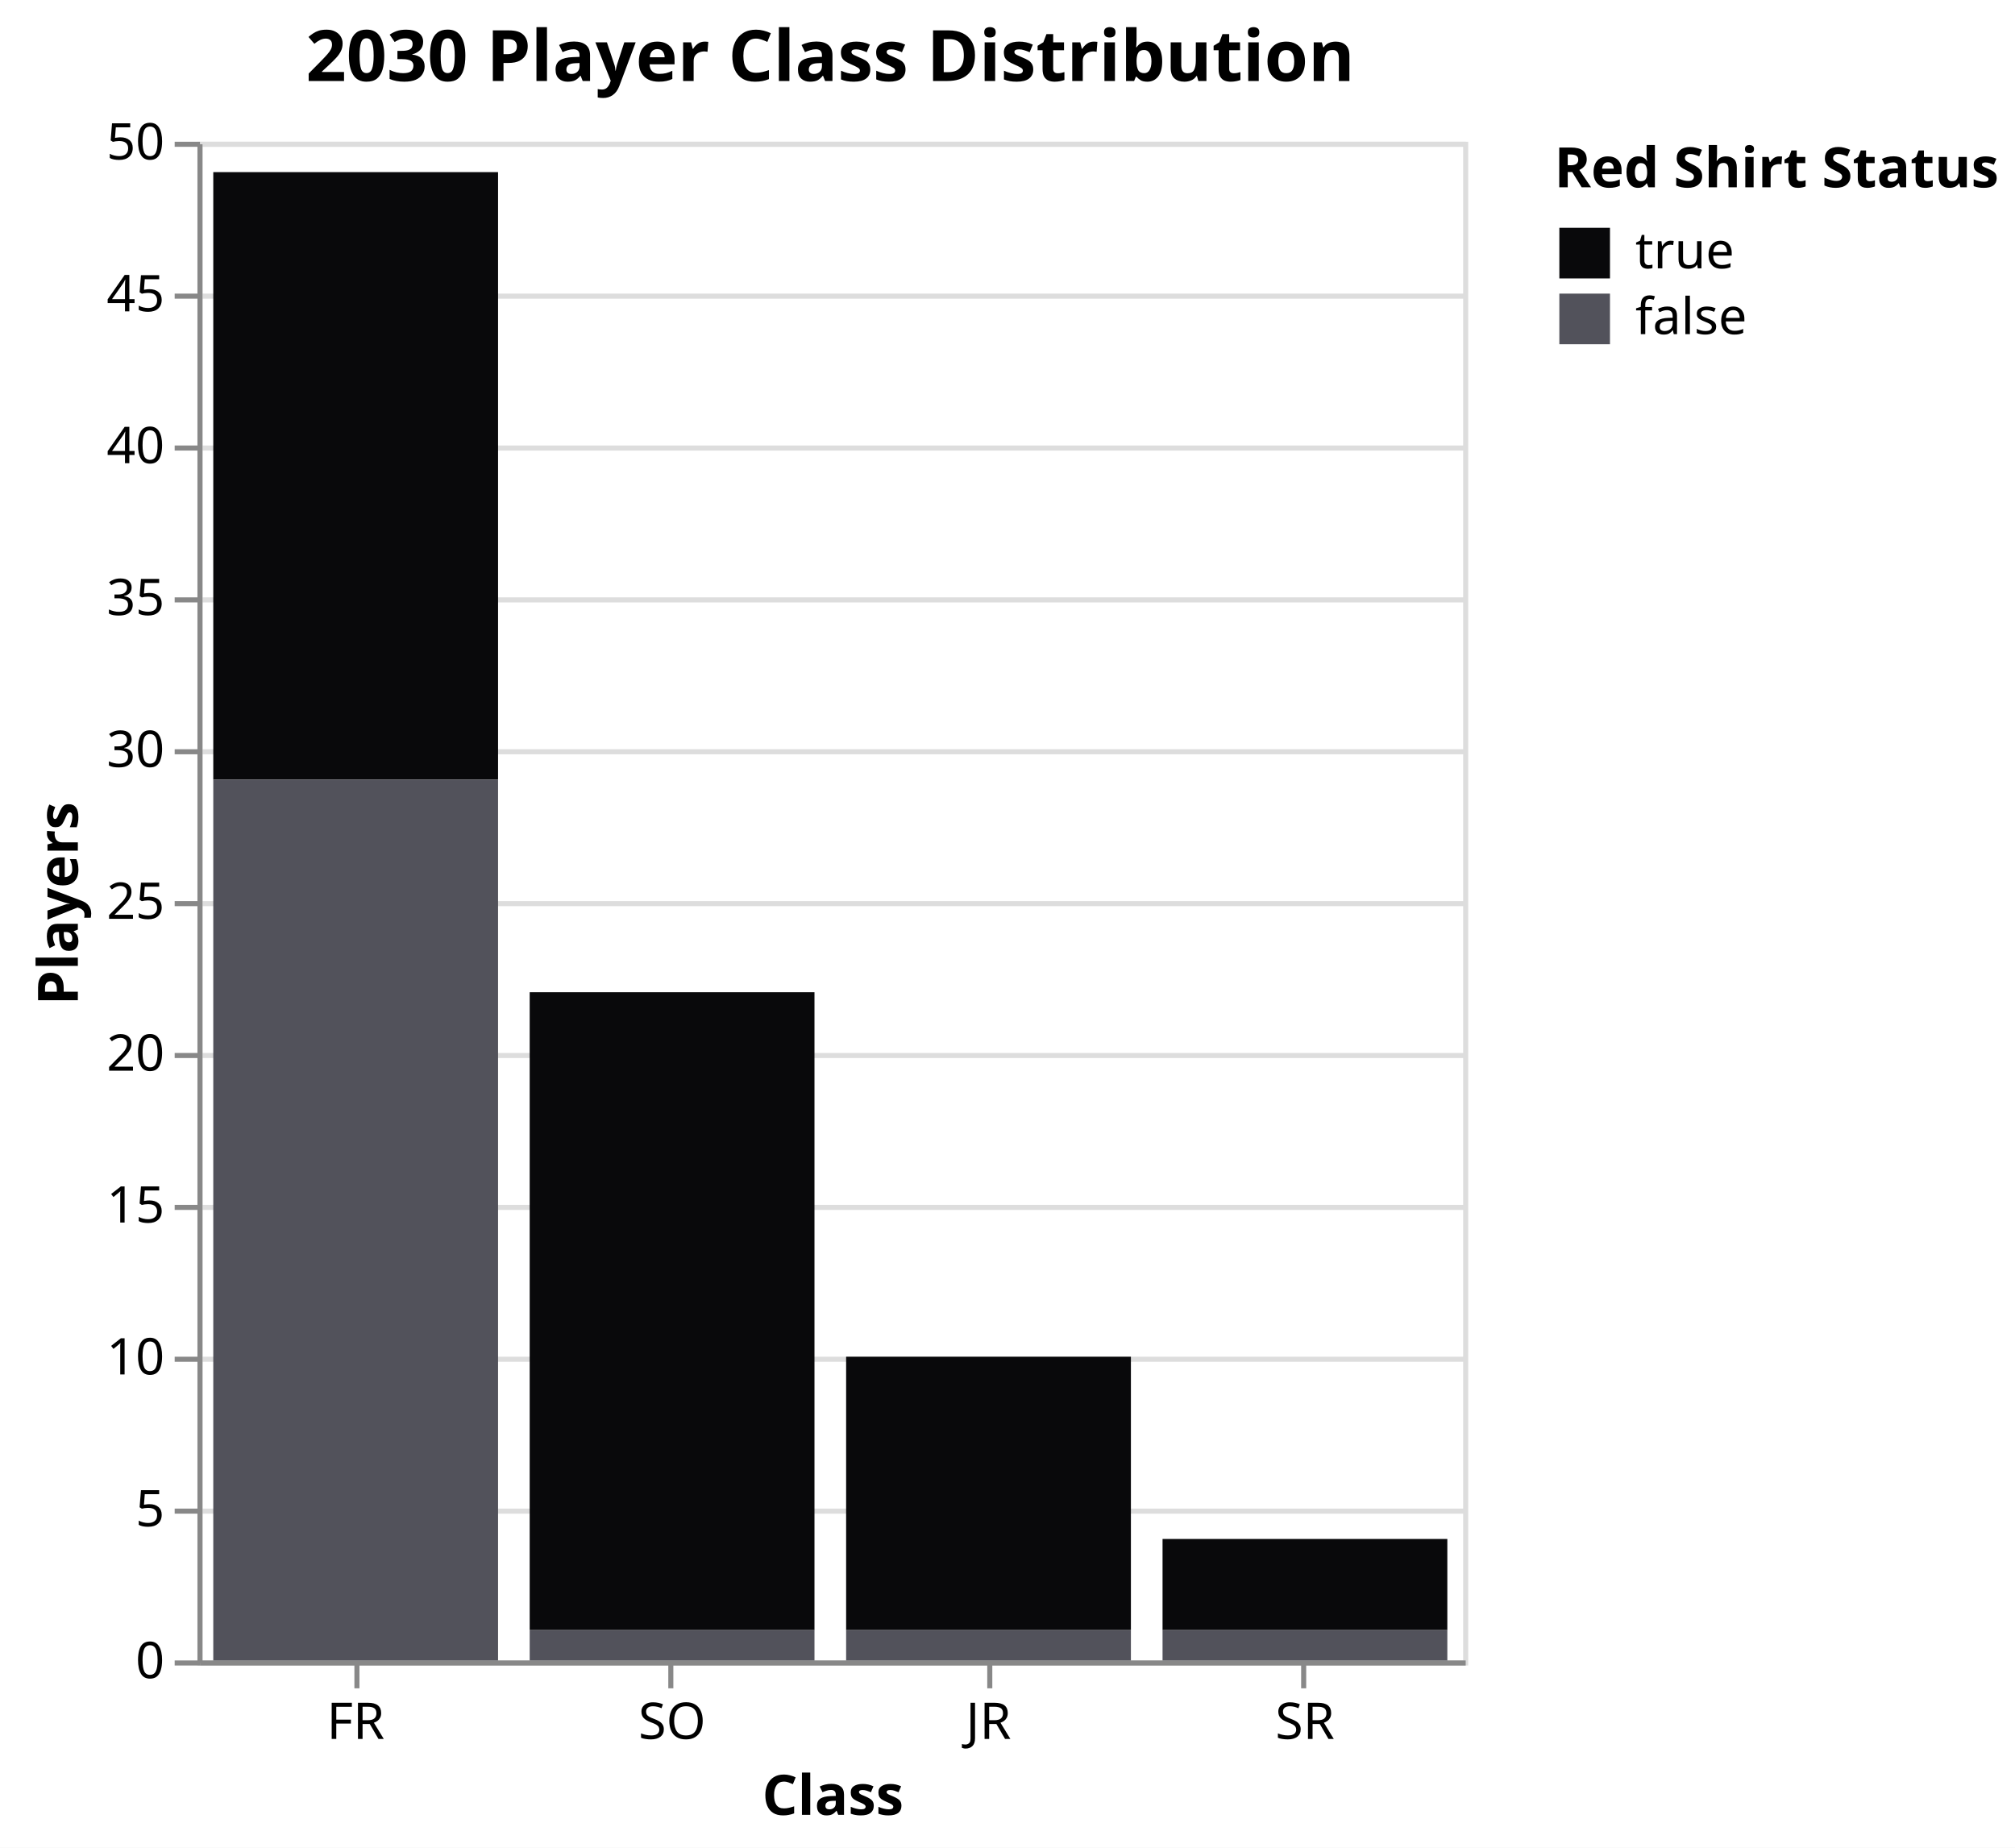
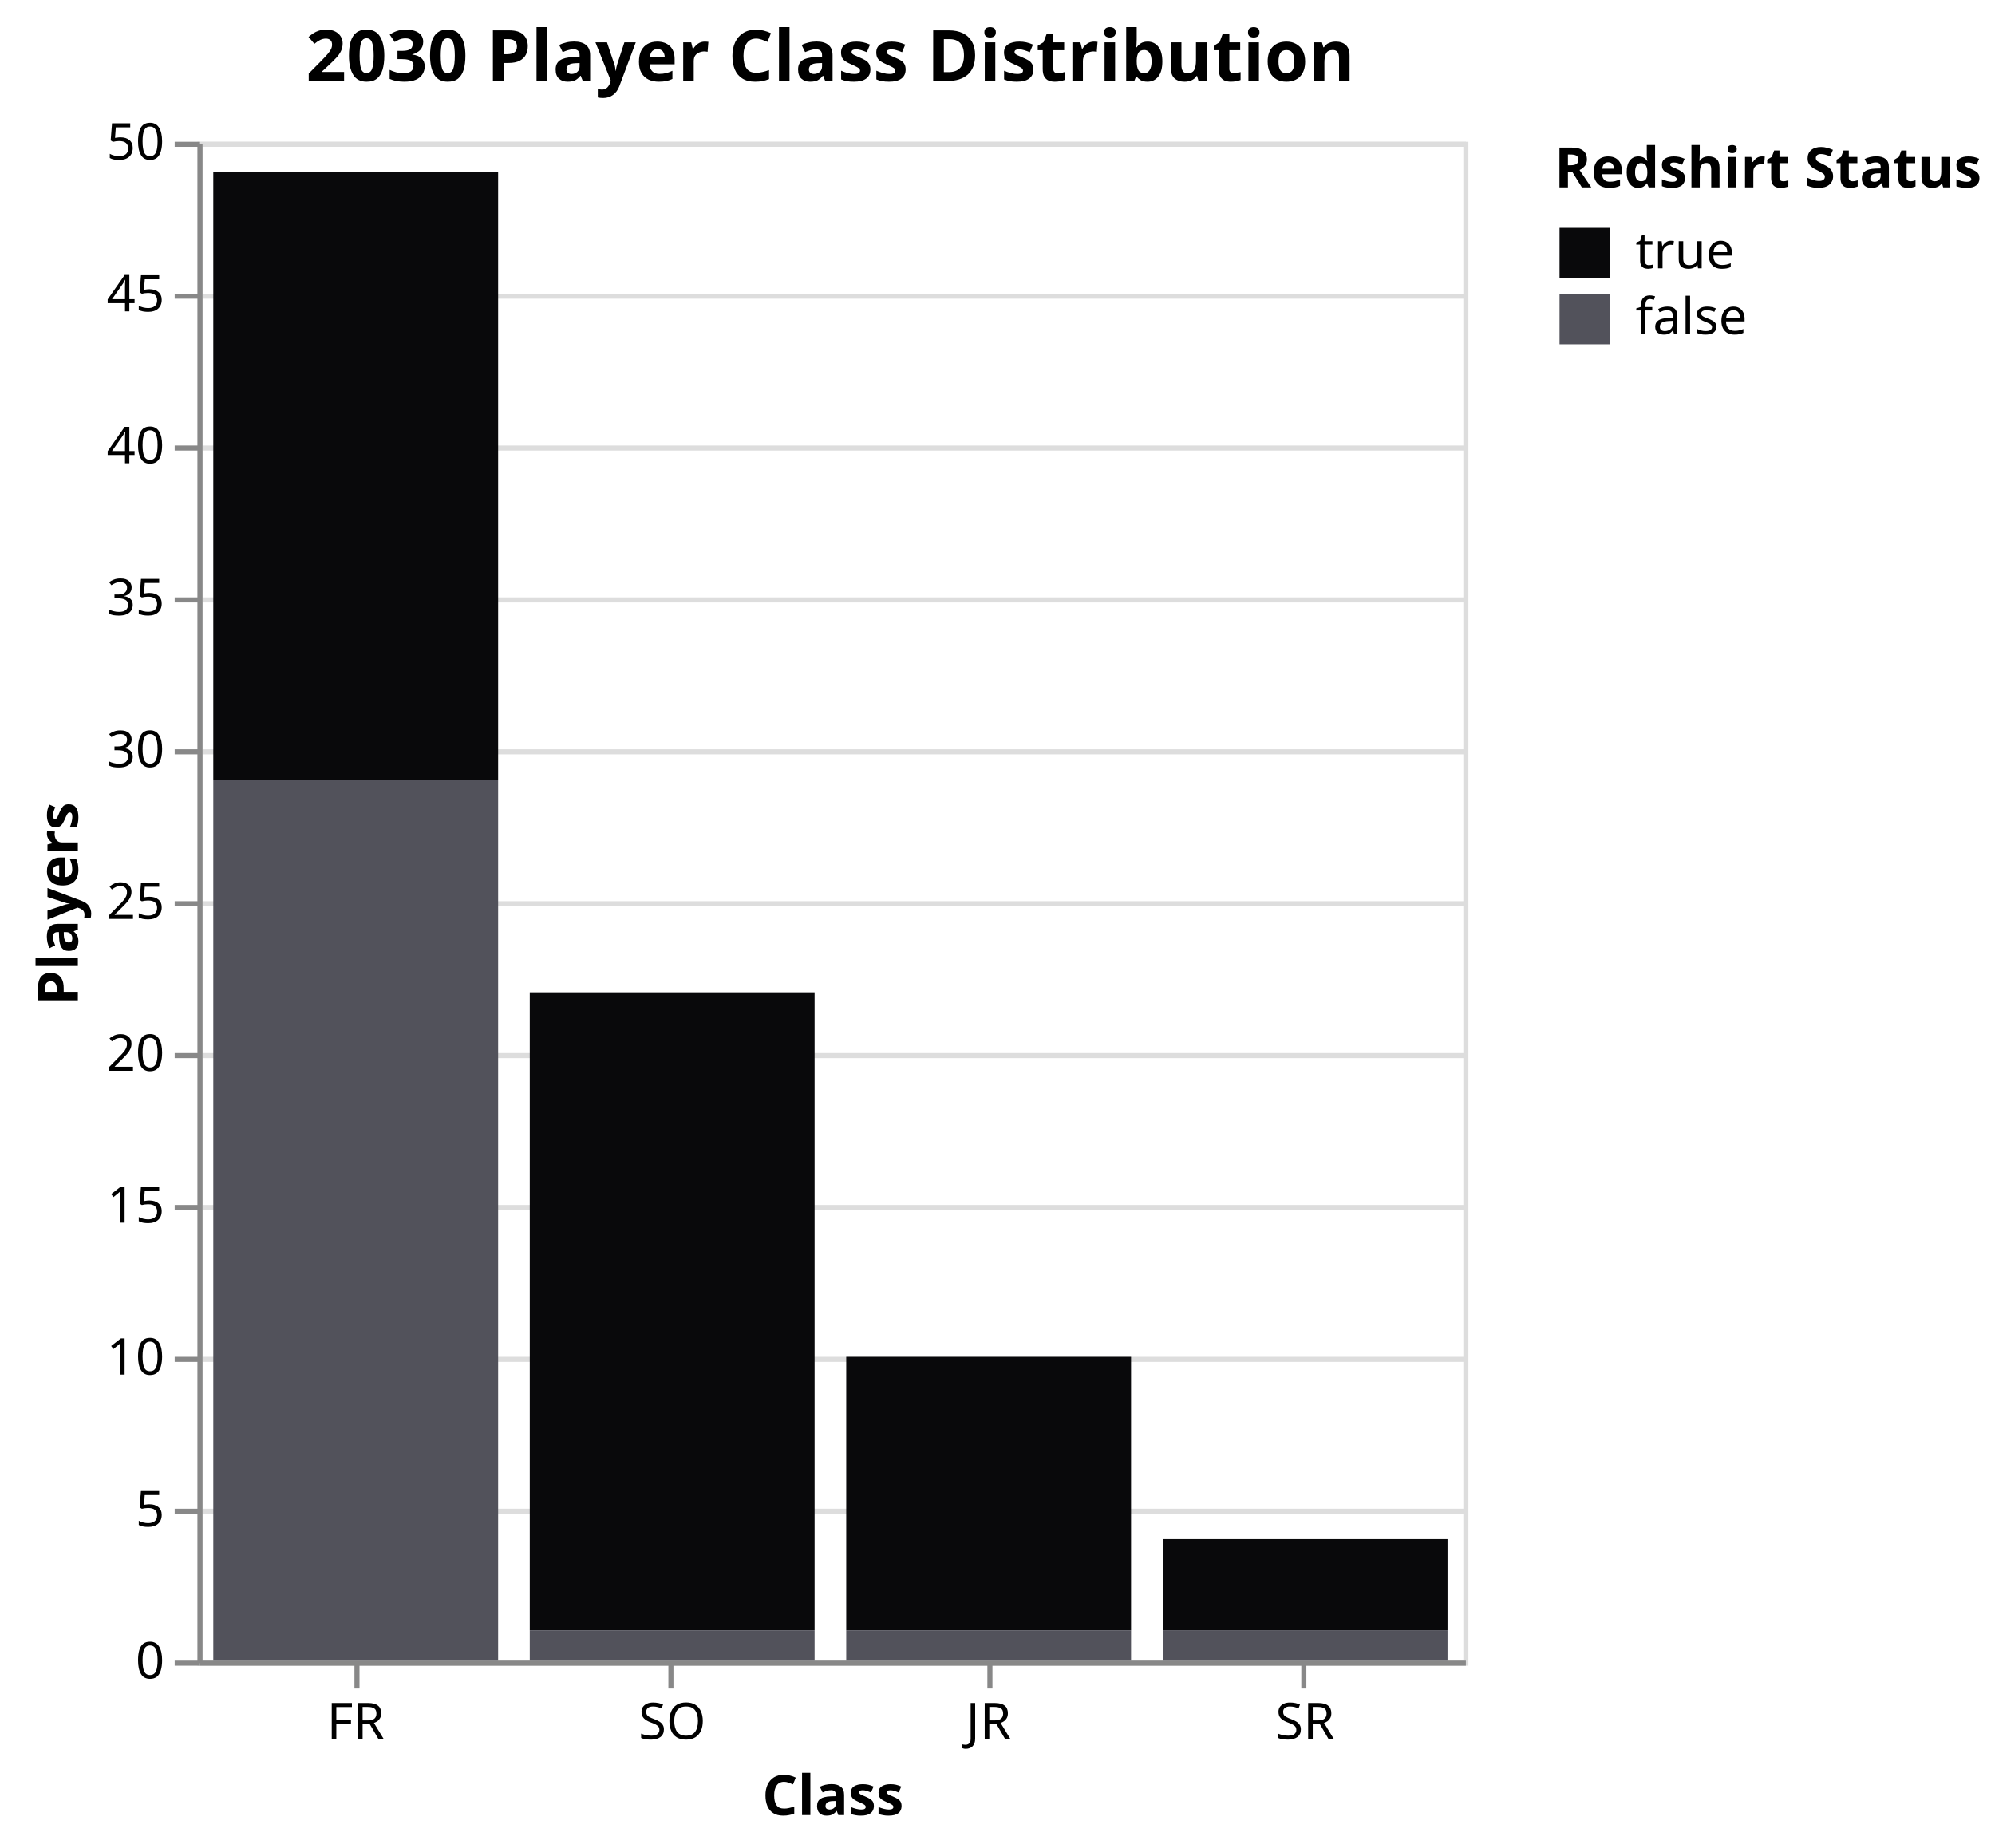
- <svg xmlns="http://www.w3.org/2000/svg" version="1.1" class="marks" width="398" height="365" viewBox="0 0 398 365">
-   <rect width="398" height="365" fill="white" />
+ <svg xmlns="http://www.w3.org/2000/svg" version="1.1" class="marks" width="394" height="365" viewBox="0 0 394 365">
+   <rect width="394" height="365" fill="white" />
  <g fill="none" stroke-miterlimit="10" transform="translate(39,28)">
    <g class="mark-group role-frame root" role="graphics-object" aria-roledescription="group mark container">
      <g transform="translate(0,0)">
        <path class="background" aria-hidden="true" d="M0.5,0.5h250v300h-250Z" stroke="#ddd" />
        <g>
          <g class="mark-group role-axis" aria-hidden="true">
            <g transform="translate(0.5,0.5)">
              <path class="background" aria-hidden="true" d="M0,0h0v0h0Z" pointer-events="none" />
              <g>
                <g class="mark-rule role-axis-grid" pointer-events="none">
                  <line transform="translate(0,300)" x2="250" y2="0" stroke="#ddd" stroke-width="1" opacity="1" />
                  <line transform="translate(0,270)" x2="250" y2="0" stroke="#ddd" stroke-width="1" opacity="1" />
                  <line transform="translate(0,240)" x2="250" y2="0" stroke="#ddd" stroke-width="1" opacity="1" />
                  <line transform="translate(0,210)" x2="250" y2="0" stroke="#ddd" stroke-width="1" opacity="1" />
                  <line transform="translate(0,180)" x2="250" y2="0" stroke="#ddd" stroke-width="1" opacity="1" />
                  <line transform="translate(0,150)" x2="250" y2="0" stroke="#ddd" stroke-width="1" opacity="1" />
                  <line transform="translate(0,120)" x2="250" y2="0" stroke="#ddd" stroke-width="1" opacity="1" />
                  <line transform="translate(0,90)" x2="250" y2="0" stroke="#ddd" stroke-width="1" opacity="1" />
                  <line transform="translate(0,60)" x2="250" y2="0" stroke="#ddd" stroke-width="1" opacity="1" />
                  <line transform="translate(0,30)" x2="250" y2="0" stroke="#ddd" stroke-width="1" opacity="1" />
                  <line transform="translate(0,0)" x2="250" y2="0" stroke="#ddd" stroke-width="1" opacity="1" />
                </g>
              </g>
              <path class="foreground" aria-hidden="true" d="" pointer-events="none" display="none" />
            </g>
          </g>
          <g class="mark-group role-axis" role="graphics-symbol" aria-roledescription="axis" aria-label="X-axis titled 'Class' for a discrete scale with 4 values: FR, SO, JR, SR">
            <g transform="translate(0.5,300.5)">
              <path class="background" aria-hidden="true" d="M0,0h0v0h0Z" pointer-events="none" />
              <g>
                <g class="mark-rule role-axis-tick" pointer-events="none">
                  <line transform="translate(31,0)" x2="0" y2="5" stroke="#888" stroke-width="1" opacity="1" />
                  <line transform="translate(93,0)" x2="0" y2="5" stroke="#888" stroke-width="1" opacity="1" />
                  <line transform="translate(156,0)" x2="0" y2="5" stroke="#888" stroke-width="1" opacity="1" />
                  <line transform="translate(218,0)" x2="0" y2="5" stroke="#888" stroke-width="1" opacity="1" />
                </g>
                <g class="mark-text role-axis-label" pointer-events="none">
                  <text text-anchor="middle" transform="translate(30.75,15)" font-family="sans-serif" font-size="10px" fill="#000" opacity="1">FR</text>
                  <text text-anchor="middle" transform="translate(93.25,15)" font-family="sans-serif" font-size="10px" fill="#000" opacity="1">SO</text>
                  <text text-anchor="middle" transform="translate(155.75,15)" font-family="sans-serif" font-size="10px" fill="#000" opacity="1">JR</text>
                  <text text-anchor="middle" transform="translate(218.25,15)" font-family="sans-serif" font-size="10px" fill="#000" opacity="1">SR</text>
                </g>
                <g class="mark-rule role-axis-domain" pointer-events="none">
                  <line transform="translate(0,0)" x2="250" y2="0" stroke="#888" stroke-width="1" opacity="1" />
                </g>
                <g class="mark-text role-axis-title" pointer-events="none">
                  <text text-anchor="middle" transform="translate(125,30)" font-family="sans-serif" font-size="11px" font-weight="bold" fill="#000" opacity="1">Class</text>
                </g>
              </g>
              <path class="foreground" aria-hidden="true" d="" pointer-events="none" display="none" />
            </g>
          </g>
          <g class="mark-group role-axis" role="graphics-symbol" aria-roledescription="axis" aria-label="Y-axis titled 'Players' for a linear scale with values from 0 to 50">
            <g transform="translate(0.5,0.5)">
              <path class="background" aria-hidden="true" d="M0,0h0v0h0Z" pointer-events="none" />
              <g>
                <g class="mark-rule role-axis-tick" pointer-events="none">
                  <line transform="translate(0,300)" x2="-5" y2="0" stroke="#888" stroke-width="1" opacity="1" />
                  <line transform="translate(0,270)" x2="-5" y2="0" stroke="#888" stroke-width="1" opacity="1" />
                  <line transform="translate(0,240)" x2="-5" y2="0" stroke="#888" stroke-width="1" opacity="1" />
                  <line transform="translate(0,210)" x2="-5" y2="0" stroke="#888" stroke-width="1" opacity="1" />
                  <line transform="translate(0,180)" x2="-5" y2="0" stroke="#888" stroke-width="1" opacity="1" />
                  <line transform="translate(0,150)" x2="-5" y2="0" stroke="#888" stroke-width="1" opacity="1" />
                  <line transform="translate(0,120)" x2="-5" y2="0" stroke="#888" stroke-width="1" opacity="1" />
                  <line transform="translate(0,90)" x2="-5" y2="0" stroke="#888" stroke-width="1" opacity="1" />
                  <line transform="translate(0,60)" x2="-5" y2="0" stroke="#888" stroke-width="1" opacity="1" />
                  <line transform="translate(0,30)" x2="-5" y2="0" stroke="#888" stroke-width="1" opacity="1" />
                  <line transform="translate(0,0)" x2="-5" y2="0" stroke="#888" stroke-width="1" opacity="1" />
                </g>
                <g class="mark-text role-axis-label" pointer-events="none">
                  <text text-anchor="end" transform="translate(-7,303)" font-family="sans-serif" font-size="10px" fill="#000" opacity="1">0</text>
                  <text text-anchor="end" transform="translate(-7,273)" font-family="sans-serif" font-size="10px" fill="#000" opacity="1">5</text>
                  <text text-anchor="end" transform="translate(-7,243)" font-family="sans-serif" font-size="10px" fill="#000" opacity="1">10</text>
                  <text text-anchor="end" transform="translate(-7,213)" font-family="sans-serif" font-size="10px" fill="#000" opacity="1">15</text>
                  <text text-anchor="end" transform="translate(-7,183)" font-family="sans-serif" font-size="10px" fill="#000" opacity="1">20</text>
                  <text text-anchor="end" transform="translate(-7,153)" font-family="sans-serif" font-size="10px" fill="#000" opacity="1">25</text>
                  <text text-anchor="end" transform="translate(-7,123)" font-family="sans-serif" font-size="10px" fill="#000" opacity="1">30</text>
                  <text text-anchor="end" transform="translate(-7,93)" font-family="sans-serif" font-size="10px" fill="#000" opacity="1">35</text>
                  <text text-anchor="end" transform="translate(-7,63)" font-family="sans-serif" font-size="10px" fill="#000" opacity="1">40</text>
                  <text text-anchor="end" transform="translate(-7,33)" font-family="sans-serif" font-size="10px" fill="#000" opacity="1">45</text>
                  <text text-anchor="end" transform="translate(-7,3)" font-family="sans-serif" font-size="10px" fill="#000" opacity="1">50</text>
                </g>
                <g class="mark-rule role-axis-domain" pointer-events="none">
                  <line transform="translate(0,300)" x2="0" y2="-300" stroke="#888" stroke-width="1" opacity="1" />
                </g>
                <g class="mark-text role-axis-title" pointer-events="none">
                  <text text-anchor="middle" transform="translate(-22.12305,150) rotate(-90) translate(0,-2)" font-family="sans-serif" font-size="11px" font-weight="bold" fill="#000" opacity="1">Players</text>
                </g>
              </g>
              <path class="foreground" aria-hidden="true" d="" pointer-events="none" display="none" />
            </g>
          </g>
          <g class="mark-rect role-mark marks" role="graphics-object" aria-roledescription="rect mark container">
-             <path aria-label="Class: FR; Players: 20; Red Shirt Status: true; red_shirt: true" role="graphics-symbol" aria-roledescription="bar" d="M3.125,6h56.25v120h-56.25Z" fill="#09090b" />
-             <path aria-label="Class: FR; Players: 29; Red Shirt Status: false; red_shirt: false" role="graphics-symbol" aria-roledescription="bar" d="M3.125,126h56.25v174h-56.25Z" fill="#52525b" />
-             <path aria-label="Class: SR; Players: 3; Red Shirt Status: true; red_shirt: true" role="graphics-symbol" aria-roledescription="bar" d="M190.625,276h56.25v18h-56.25Z" fill="#09090b" />
-             <path aria-label="Class: JR; Players: 9; Red Shirt Status: true; red_shirt: true" role="graphics-symbol" aria-roledescription="bar" d="M128.125,240h56.25v54h-56.25Z" fill="#09090b" />
-             <path aria-label="Class: SO; Players: 21; Red Shirt Status: true; red_shirt: true" role="graphics-symbol" aria-roledescription="bar" d="M65.625,168h56.25v126h-56.25Z" fill="#09090b" />
-             <path aria-label="Class: SR; Players: 1; Red Shirt Status: false; red_shirt: false" role="graphics-symbol" aria-roledescription="bar" d="M190.625,294h56.25v6h-56.25Z" fill="#52525b" />
-             <path aria-label="Class: JR; Players: 1; Red Shirt Status: false; red_shirt: false" role="graphics-symbol" aria-roledescription="bar" d="M128.125,294h56.25v6h-56.25Z" fill="#52525b" />
-             <path aria-label="Class: SO; Players: 1; Red Shirt Status: false; red_shirt: false" role="graphics-symbol" aria-roledescription="bar" d="M65.625,294h56.25v6h-56.25Z" fill="#52525b" />
+             <path aria-label="Class: FR; Players: 20; Redshirt Status: true; redshirt: true" role="graphics-symbol" aria-roledescription="bar" d="M3.125,6h56.25v120h-56.25Z" fill="#09090b" />
+             <path aria-label="Class: JR; Players: 9; Redshirt Status: true; redshirt: true" role="graphics-symbol" aria-roledescription="bar" d="M128.125,240h56.25v54h-56.25Z" fill="#09090b" />
+             <path aria-label="Class: SO; Players: 21; Redshirt Status: true; redshirt: true" role="graphics-symbol" aria-roledescription="bar" d="M65.625,168h56.25v126h-56.25Z" fill="#09090b" />
+             <path aria-label="Class: FR; Players: 29; Redshirt Status: false; redshirt: false" role="graphics-symbol" aria-roledescription="bar" d="M3.125,126h56.25v174h-56.25Z" fill="#52525b" />
+             <path aria-label="Class: SO; Players: 1; Redshirt Status: false; redshirt: false" role="graphics-symbol" aria-roledescription="bar" d="M65.625,294h56.25v6h-56.25Z" fill="#52525b" />
+             <path aria-label="Class: JR; Players: 1; Redshirt Status: false; redshirt: false" role="graphics-symbol" aria-roledescription="bar" d="M128.125,294h56.25v6h-56.25Z" fill="#52525b" />
+             <path aria-label="Class: SR; Players: 1; Redshirt Status: false; redshirt: false" role="graphics-symbol" aria-roledescription="bar" d="M190.625,294h56.25v6h-56.25Z" fill="#52525b" />
+             <path aria-label="Class: SR; Players: 3; Redshirt Status: true; redshirt: true" role="graphics-symbol" aria-roledescription="bar" d="M190.625,276h56.25v18h-56.25Z" fill="#09090b" />
          </g>
-           <g class="mark-group role-legend" role="graphics-symbol" aria-roledescription="legend" aria-label="Symbol legend titled 'Red Shirt Status' for fill color with 2 values: true, false">
+           <g class="mark-group role-legend" role="graphics-symbol" aria-roledescription="legend" aria-label="Symbol legend titled 'Redshirt Status' for fill color with 2 values: true, false">
            <g transform="translate(268,0)">
-               <path class="background" aria-hidden="true" d="M0,0h86v40h-86Z" pointer-events="none" />
+               <path class="background" aria-hidden="true" d="M0,0h82v40h-82Z" pointer-events="none" />
              <g>
                <g class="mark-group role-legend-entry">
                  <g transform="translate(0,16)">
                    <path class="background" aria-hidden="true" d="M0,0h0v0h0Z" pointer-events="none" />
                    <g>
                      <g class="mark-group role-scope" role="graphics-object" aria-roledescription="group mark container">
                        <g transform="translate(0,0)">
                          <path class="background" aria-hidden="true" d="M0,0h37.123v11h-37.123Z" pointer-events="none" opacity="1" />
                          <g>
                            <g class="mark-symbol role-legend-symbol" pointer-events="none">
                              <path transform="translate(6,6)" d="M-5,-5h10v10h-10Z" fill="#09090b" stroke-width="1.5" opacity="1" />
                            </g>
                            <g class="mark-text role-legend-label" pointer-events="none">
                              <text text-anchor="start" transform="translate(16,9)" font-family="sans-serif" font-size="10px" fill="#000" opacity="1">true</text>
                            </g>
                          </g>
                          <path class="foreground" aria-hidden="true" d="" pointer-events="none" display="none" />
                        </g>
                        <g transform="translate(0,13)">
                          <path class="background" aria-hidden="true" d="M0,0h37.123v11h-37.123Z" pointer-events="none" opacity="1" />
                          <g>
                            <g class="mark-symbol role-legend-symbol" pointer-events="none">
                              <path transform="translate(6,6)" d="M-5,-5h10v10h-10Z" fill="#52525b" stroke-width="1.5" opacity="1" />
                            </g>
                            <g class="mark-text role-legend-label" pointer-events="none">
                              <text text-anchor="start" transform="translate(16,9)" font-family="sans-serif" font-size="10px" fill="#000" opacity="1">false</text>
                            </g>
                          </g>
                          <path class="foreground" aria-hidden="true" d="" pointer-events="none" display="none" />
                        </g>
                      </g>
                    </g>
                    <path class="foreground" aria-hidden="true" d="" pointer-events="none" display="none" />
                  </g>
                </g>
                <g class="mark-text role-legend-title" pointer-events="none">
-                   <text text-anchor="start" transform="translate(0,9)" font-family="sans-serif" font-size="11px" font-weight="bold" fill="#000" opacity="1">Red Shirt Status</text>
+                   <text text-anchor="start" transform="translate(0,9)" font-family="sans-serif" font-size="11px" font-weight="bold" fill="#000" opacity="1">Redshirt Status</text>
                </g>
              </g>
              <path class="foreground" aria-hidden="true" d="" pointer-events="none" display="none" />
            </g>
          </g>
          <g class="mark-group role-title">
            <g transform="translate(125,-23)">
              <path class="background" aria-hidden="true" d="M0,0h0v0h0Z" pointer-events="none" />
              <g>
                <g class="mark-text role-title-text" role="graphics-symbol" aria-roledescription="title" aria-label="Title text '2030 Player Class Distribution'" pointer-events="none">
                  <text text-anchor="middle" transform="translate(0,11)" font-family="sans-serif" font-size="14px" font-weight="bold" fill="#000" opacity="1">2030 Player Class Distribution</text>
                </g>
              </g>
              <path class="foreground" aria-hidden="true" d="" pointer-events="none" display="none" />
            </g>
          </g>
        </g>
        <path class="foreground" aria-hidden="true" d="" display="none" />
      </g>
    </g>
  </g>
</svg>
